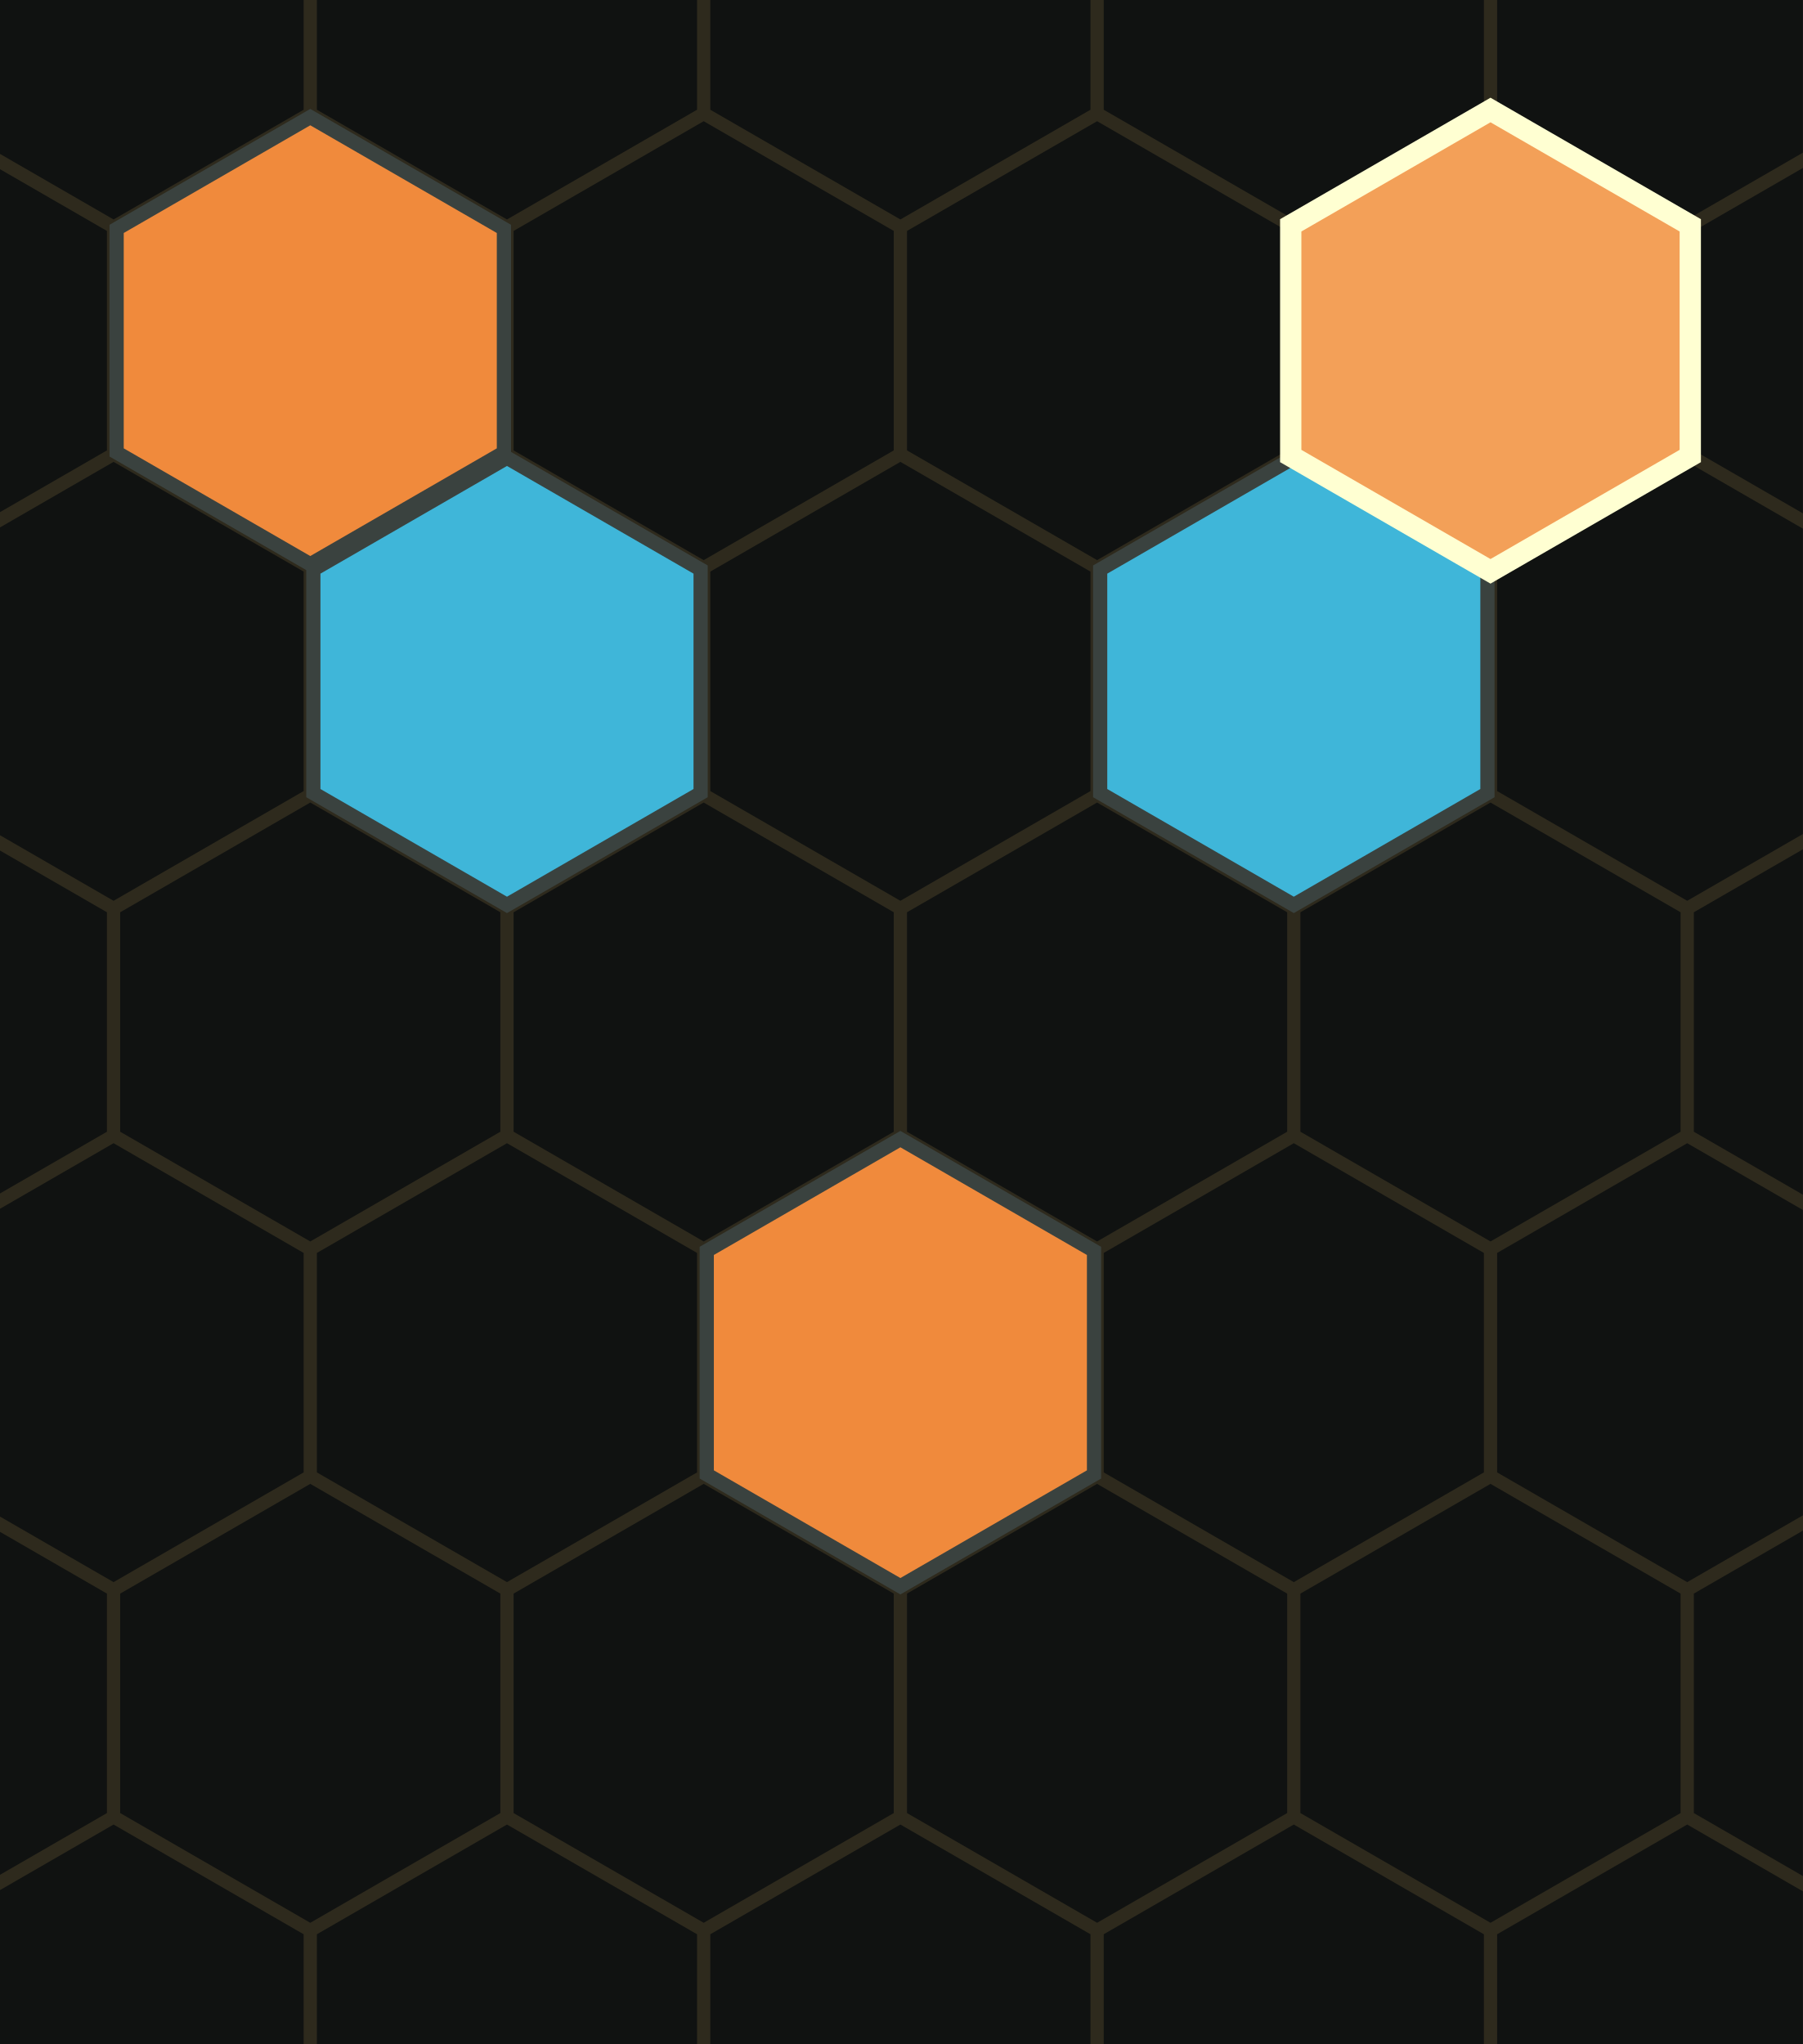
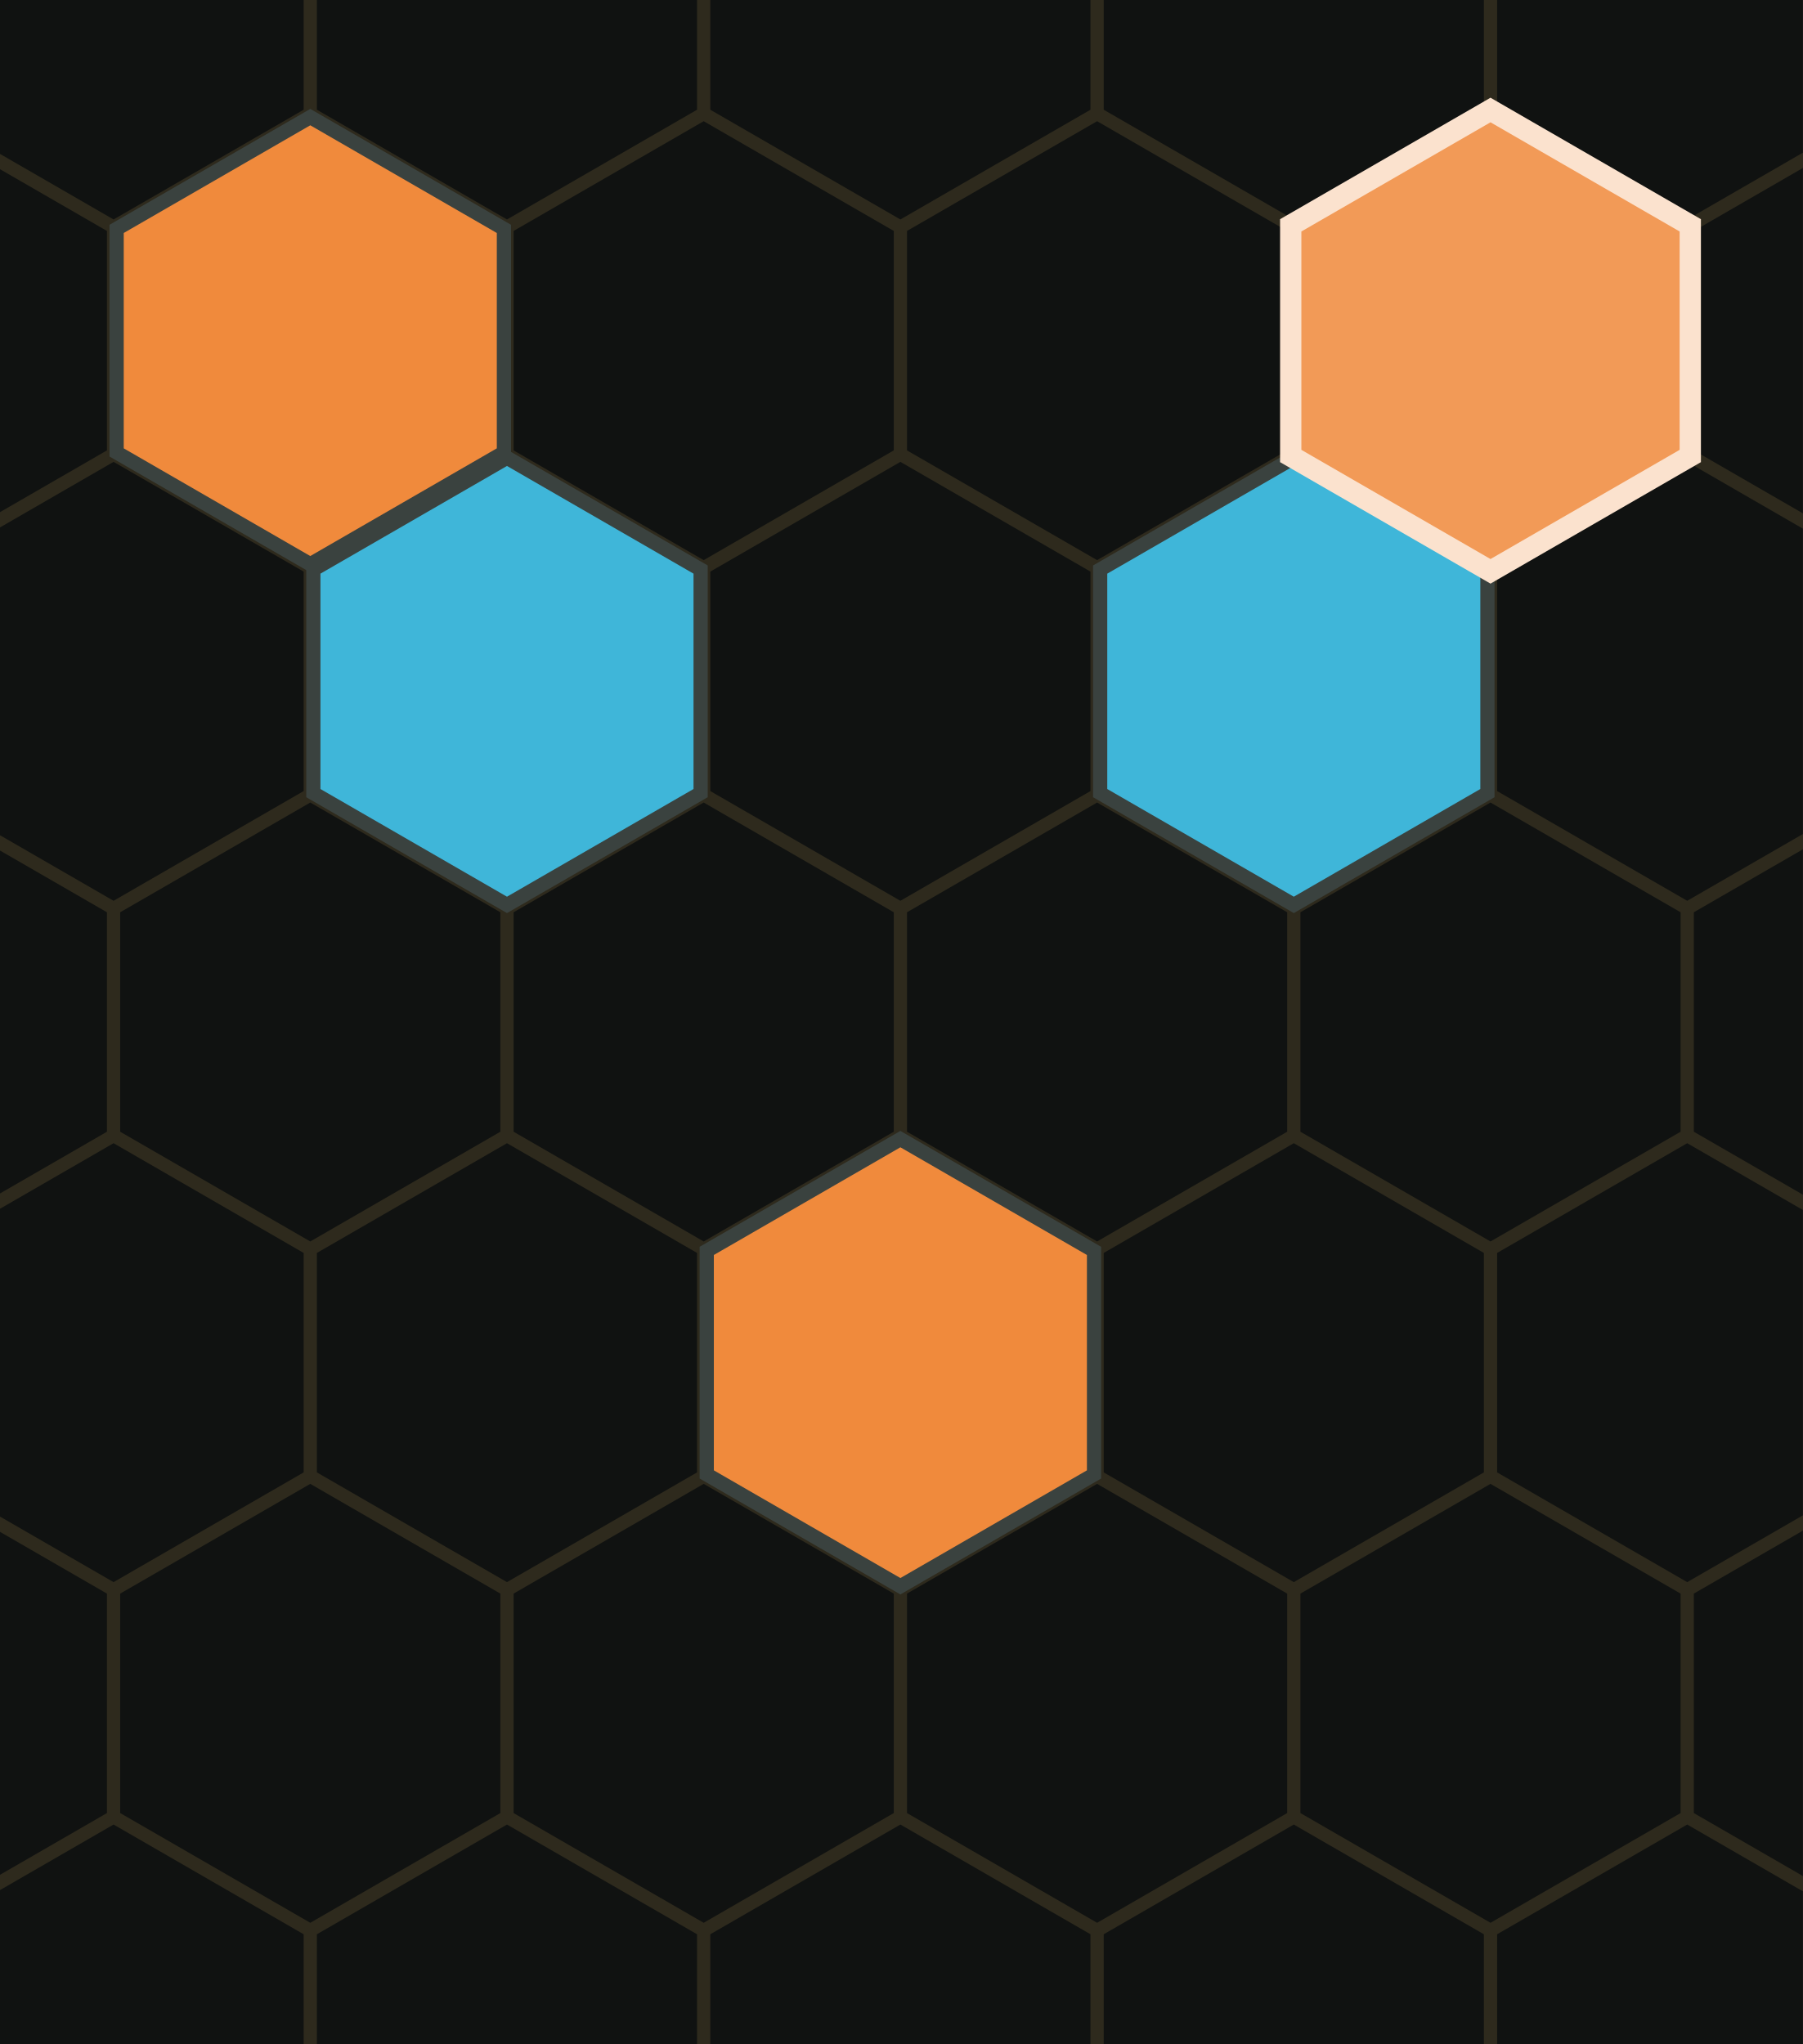
<svg xmlns="http://www.w3.org/2000/svg" viewBox="-87.426 -96.0 508 576">
  <rect x="-87.426" y="-96.0" width="100%" height="100%" fill="rgba(13, 15, 14, 1.0)" />
  <defs>
    <mask x="-87.426" y="-96.0" width="100%" height="100%" id="full-mask" mask-type="luminance" maskUnits="userSpaceOnUse">
      <rect x="-87.426" y="-96.0" width="100%" height="100%" fill="rgba(255, 255, 255, 1.0)" />
    </mask>
    <mask x="-87.426" y="-96.0" width="100%" height="100%" id="text-mask" mask-type="luminance" maskUnits="userSpaceOnUse">
      <rect x="-87.426" y="-96.0" width="100%" height="100%" fill="rgba(255, 255, 255, 1.0)" />
    </mask>
  </defs>
  <g mask="url(#full-mask)">
    <polygon points="-56.292,352.5 -56.292,415.5 -110.851,447.0 -165.411,415.5 -165.411,352.5 -110.851,321.0" fill="rgba(16, 18, 17, 1.0)" stroke="rgba(46, 42, 29, 1.0)" stroke-width="2.0" />
    <polygon points="-0.866,448.5 -0.866,511.5 -55.426,543.0 -109.985,511.5 -109.985,448.5 -55.426,417.0" fill="rgba(16, 18, 17, 1.0)" stroke="rgba(46, 42, 29, 1.0)" stroke-width="2.0" />
    <polygon points="-56.292,160.5 -56.292,223.5 -110.851,255.0 -165.411,223.5 -165.411,160.5 -110.851,129.0" fill="rgba(16, 18, 17, 1.0)" stroke="rgba(46, 42, 29, 1.0)" stroke-width="2.0" />
    <polygon points="-0.866,256.5 -0.866,319.5 -55.426,351.0 -109.985,319.5 -109.985,256.5 -55.426,225.0" fill="rgba(16, 18, 17, 1.0)" stroke="rgba(46, 42, 29, 1.0)" stroke-width="2.0" />
    <polygon points="54.56,352.5 54.56,415.5 3.857637417314163E-15,447.0 -54.56,415.5 -54.56,352.5 -1.1572912251942487E-14,321.0" fill="rgba(16, 18, 17, 1.0)" stroke="rgba(46, 42, 29, 1.0)" stroke-width="2.0" />
    <polygon points="109.985,448.5 109.985,511.5 55.426,543.0 0.866,511.5 0.866,448.5 55.426,417.0" fill="rgba(16, 18, 17, 1.0)" stroke="rgba(46, 42, 29, 1.0)" stroke-width="2.0" />
    <polygon points="-56.292,-31.5 -56.292,31.5 -110.851,63.0 -165.411,31.5 -165.411,-31.5 -110.851,-63.0" fill="rgba(16, 18, 17, 1.0)" stroke="rgba(46, 42, 29, 1.0)" stroke-width="2.0" />
    <polygon points="-0.866,64.5 -0.866,127.5 -55.426,159.0 -109.985,127.5 -109.985,64.5 -55.426,33.0" fill="rgba(16, 18, 17, 1.0)" stroke="rgba(46, 42, 29, 1.0)" stroke-width="2.0" />
    <polygon points="54.56,160.5 54.56,223.5 3.857637417314163E-15,255.0 -54.56,223.5 -54.56,160.5 -1.1572912251942487E-14,129.0" fill="rgba(16, 18, 17, 1.0)" stroke="rgba(46, 42, 29, 1.0)" stroke-width="2.0" />
    <polygon points="109.985,256.5 109.985,319.5 55.426,351.0 0.866,319.5 0.866,256.5 55.426,225.0" fill="rgba(16, 18, 17, 1.0)" stroke="rgba(46, 42, 29, 1.0)" stroke-width="2.0" />
    <polygon points="165.411,352.5 165.411,415.5 110.851,447.0 56.292,415.5 56.292,352.5 110.851,321.0" fill="rgba(16, 18, 17, 1.0)" stroke="rgba(46, 42, 29, 1.0)" stroke-width="2.0" />
    <polygon points="220.836,448.5 220.836,511.5 166.277,543.0 111.717,511.5 111.717,448.5 166.277,417.0" fill="rgba(16, 18, 17, 1.0)" stroke="rgba(46, 42, 29, 1.0)" stroke-width="2.0" />
    <polygon points="-0.866,-127.5 -0.866,-64.5 -55.426,-33.0 -109.985,-64.5 -109.985,-127.5 -55.426,-159.0" fill="rgba(16, 18, 17, 1.0)" stroke="rgba(46, 42, 29, 1.0)" stroke-width="2.0" />
    <polygon points="54.56,-31.5 54.56,31.5 3.857637417314163E-15,63.0 -54.56,31.5 -54.56,-31.5 -1.1572912251942487E-14,-63.0" fill="rgba(240, 138, 60, 1.0)" stroke="rgba(46, 42, 29, 1.0)" stroke-width="2.0" />
    <polygon points="109.985,64.5 109.985,127.5 55.426,159.0 0.866,127.5 0.866,64.5 55.426,33.0" fill="rgba(63, 182, 217, 1.0)" stroke="rgba(46, 42, 29, 1.0)" stroke-width="2.0" />
    <polygon points="165.411,160.5 165.411,223.5 110.851,255.0 56.292,223.5 56.292,160.5 110.851,129.0" fill="rgba(16, 18, 17, 1.0)" stroke="rgba(46, 42, 29, 1.0)" stroke-width="2.0" />
    <polygon points="220.836,256.5 220.836,319.5 166.277,351.0 111.717,319.5 111.717,256.5 166.277,225.0" fill="rgba(240, 138, 60, 1.0)" stroke="rgba(46, 42, 29, 1.0)" stroke-width="2.0" />
    <polygon points="276.262,352.5 276.262,415.5 221.703,447.0 167.143,415.5 167.143,352.5 221.703,321.0" fill="rgba(16, 18, 17, 1.0)" stroke="rgba(46, 42, 29, 1.0)" stroke-width="2.0" />
    <polygon points="331.688,448.5 331.688,511.5 277.128,543.0 222.569,511.5 222.569,448.5 277.128,417.0" fill="rgba(16, 18, 17, 1.0)" stroke="rgba(46, 42, 29, 1.0)" stroke-width="2.0" />
    <polygon points="109.985,-127.5 109.985,-64.5 55.426,-33.0 0.866,-64.5 0.866,-127.5 55.426,-159.0" fill="rgba(16, 18, 17, 1.0)" stroke="rgba(46, 42, 29, 1.0)" stroke-width="2.0" />
    <polygon points="165.411,-31.5 165.411,31.5 110.851,63.0 56.292,31.5 56.292,-31.5 110.851,-63.0" fill="rgba(16, 18, 17, 1.0)" stroke="rgba(46, 42, 29, 1.0)" stroke-width="2.0" />
    <polygon points="220.836,64.5 220.836,127.5 166.277,159.0 111.717,127.5 111.717,64.5 166.277,33.0" fill="rgba(16, 18, 17, 1.0)" stroke="rgba(46, 42, 29, 1.0)" stroke-width="2.0" />
    <polygon points="276.262,160.5 276.262,223.5 221.703,255.0 167.143,223.5 167.143,160.5 221.703,129.0" fill="rgba(16, 18, 17, 1.0)" stroke="rgba(46, 42, 29, 1.0)" stroke-width="2.0" />
    <polygon points="331.688,256.5 331.688,319.5 277.128,351.0 222.569,319.5 222.569,256.5 277.128,225.0" fill="rgba(16, 18, 17, 1.0)" stroke="rgba(46, 42, 29, 1.0)" stroke-width="2.0" />
    <polygon points="387.113,352.5 387.113,415.5 332.554,447.0 277.994,415.5 277.994,352.5 332.554,321.0" fill="rgba(16, 18, 17, 1.0)" stroke="rgba(46, 42, 29, 1.0)" stroke-width="2.0" />
    <polygon points="442.539,448.5 442.539,511.5 387.979,543.0 333.42,511.5 333.42,448.5 387.979,417.0" fill="rgba(16, 18, 17, 1.0)" stroke="rgba(46, 42, 29, 1.0)" stroke-width="2.0" />
    <polygon points="220.836,-127.5 220.836,-64.5 166.277,-33.0 111.717,-64.5 111.717,-127.5 166.277,-159.0" fill="rgba(16, 18, 17, 1.0)" stroke="rgba(46, 42, 29, 1.0)" stroke-width="2.0" />
    <polygon points="276.262,-31.5 276.262,31.5 221.703,63.0 167.143,31.5 167.143,-31.5 221.703,-63.0" fill="rgba(16, 18, 17, 1.0)" stroke="rgba(46, 42, 29, 1.0)" stroke-width="2.0" />
    <polygon points="331.688,64.5 331.688,127.5 277.128,159.0 222.569,127.5 222.569,64.5 277.128,33.0" fill="rgba(63, 182, 217, 1.0)" stroke="rgba(46, 42, 29, 1.0)" stroke-width="2.0" />
    <polygon points="387.113,160.5 387.113,223.5 332.554,255.0 277.994,223.5 277.994,160.5 332.554,129.0" fill="rgba(16, 18, 17, 1.0)" stroke="rgba(46, 42, 29, 1.0)" stroke-width="2.0" />
    <polygon points="442.539,256.5 442.539,319.5 387.979,351.0 333.42,319.5 333.42,256.5 387.979,225.0" fill="rgba(16, 18, 17, 1.0)" stroke="rgba(46, 42, 29, 1.0)" stroke-width="2.0" />
    <polygon points="497.965,352.5 497.965,415.5 443.405,447.0 388.845,415.5 388.845,352.5 443.405,321.0" fill="rgba(16, 18, 17, 1.0)" stroke="rgba(46, 42, 29, 1.0)" stroke-width="2.0" />
    <polygon points="331.688,-127.5 331.688,-64.5 277.128,-33.0 222.569,-64.5 222.569,-127.5 277.128,-159.0" fill="rgba(16, 18, 17, 1.0)" stroke="rgba(46, 42, 29, 1.0)" stroke-width="2.0" />
    <polygon points="387.113,-31.5 387.113,31.5 332.554,63.0 277.994,31.5 277.994,-31.5 332.554,-63.0" fill="rgba(240, 138, 60, 1.0)" stroke="rgba(46, 42, 29, 1.0)" stroke-width="2.0" />
    <polygon points="442.539,64.5 442.539,127.5 387.979,159.0 333.42,127.5 333.42,64.5 387.979,33.0" fill="rgba(16, 18, 17, 1.0)" stroke="rgba(46, 42, 29, 1.0)" stroke-width="2.0" />
    <polygon points="497.965,160.5 497.965,223.5 443.405,255.0 388.845,223.5 388.845,160.5 443.405,129.0" fill="rgba(16, 18, 17, 1.0)" stroke="rgba(46, 42, 29, 1.0)" stroke-width="2.0" />
    <polygon points="442.539,-127.5 442.539,-64.5 387.979,-33.0 333.42,-64.5 333.42,-127.5 387.979,-159.0" fill="rgba(16, 18, 17, 1.0)" stroke="rgba(46, 42, 29, 1.0)" stroke-width="2.0" />
    <polygon points="497.965,-31.5 497.965,31.5 443.405,63.0 388.845,31.5 388.845,-31.5 443.405,-63.0" fill="rgba(16, 18, 17, 1.0)" stroke="rgba(46, 42, 29, 1.0)" stroke-width="2.0" />
    <polygon points="54.56,-31.5 54.56,31.5 3.857637417314163E-15,63.0 -54.56,31.5 -54.56,-31.5 -1.1572912251942487E-14,-63.0" fill="rgba(0, 0, 0, 0.0)" stroke="rgba(58, 66, 63, 1.0)" stroke-width="4.0" />
    <polygon points="109.985,64.5 109.985,127.5 55.426,159.0 0.866,127.5 0.866,64.5 55.426,33.0" fill="rgba(0, 0, 0, 0.0)" stroke="rgba(58, 66, 63, 1.0)" stroke-width="4.0" />
    <polygon points="220.836,256.5 220.836,319.5 166.277,351.0 111.717,319.5 111.717,256.5 166.277,225.0" fill="rgba(0, 0, 0, 0.0)" stroke="rgba(58, 66, 63, 1.0)" stroke-width="4.0" />
    <polygon points="331.688,64.5 331.688,127.5 277.128,159.0 222.569,127.5 222.569,64.5 277.128,33.0" fill="rgba(0, 0, 0, 0.0)" stroke="rgba(58, 66, 63, 1.0)" stroke-width="4.0" />
-     <polygon points="388.845,-32.5 388.845,32.5 332.554,65.0 276.262,32.5 276.262,-32.5 332.554,-65.0" fill="rgba(255, 255, 210, 0.188)" stroke="rgba(255, 255, 210, 1.0)" stroke-width="6.0" />
+     <polygon points="388.845,-32.5 388.845,32.5 332.554,65.0 276.262,32.5 276.262,-32.5 332.554,-65.0" fill="rgba(251, 226, 206, 0.188)" stroke="rgba(251, 226, 206, 1.0)" stroke-width="6.0" />
  </g>
</svg>
